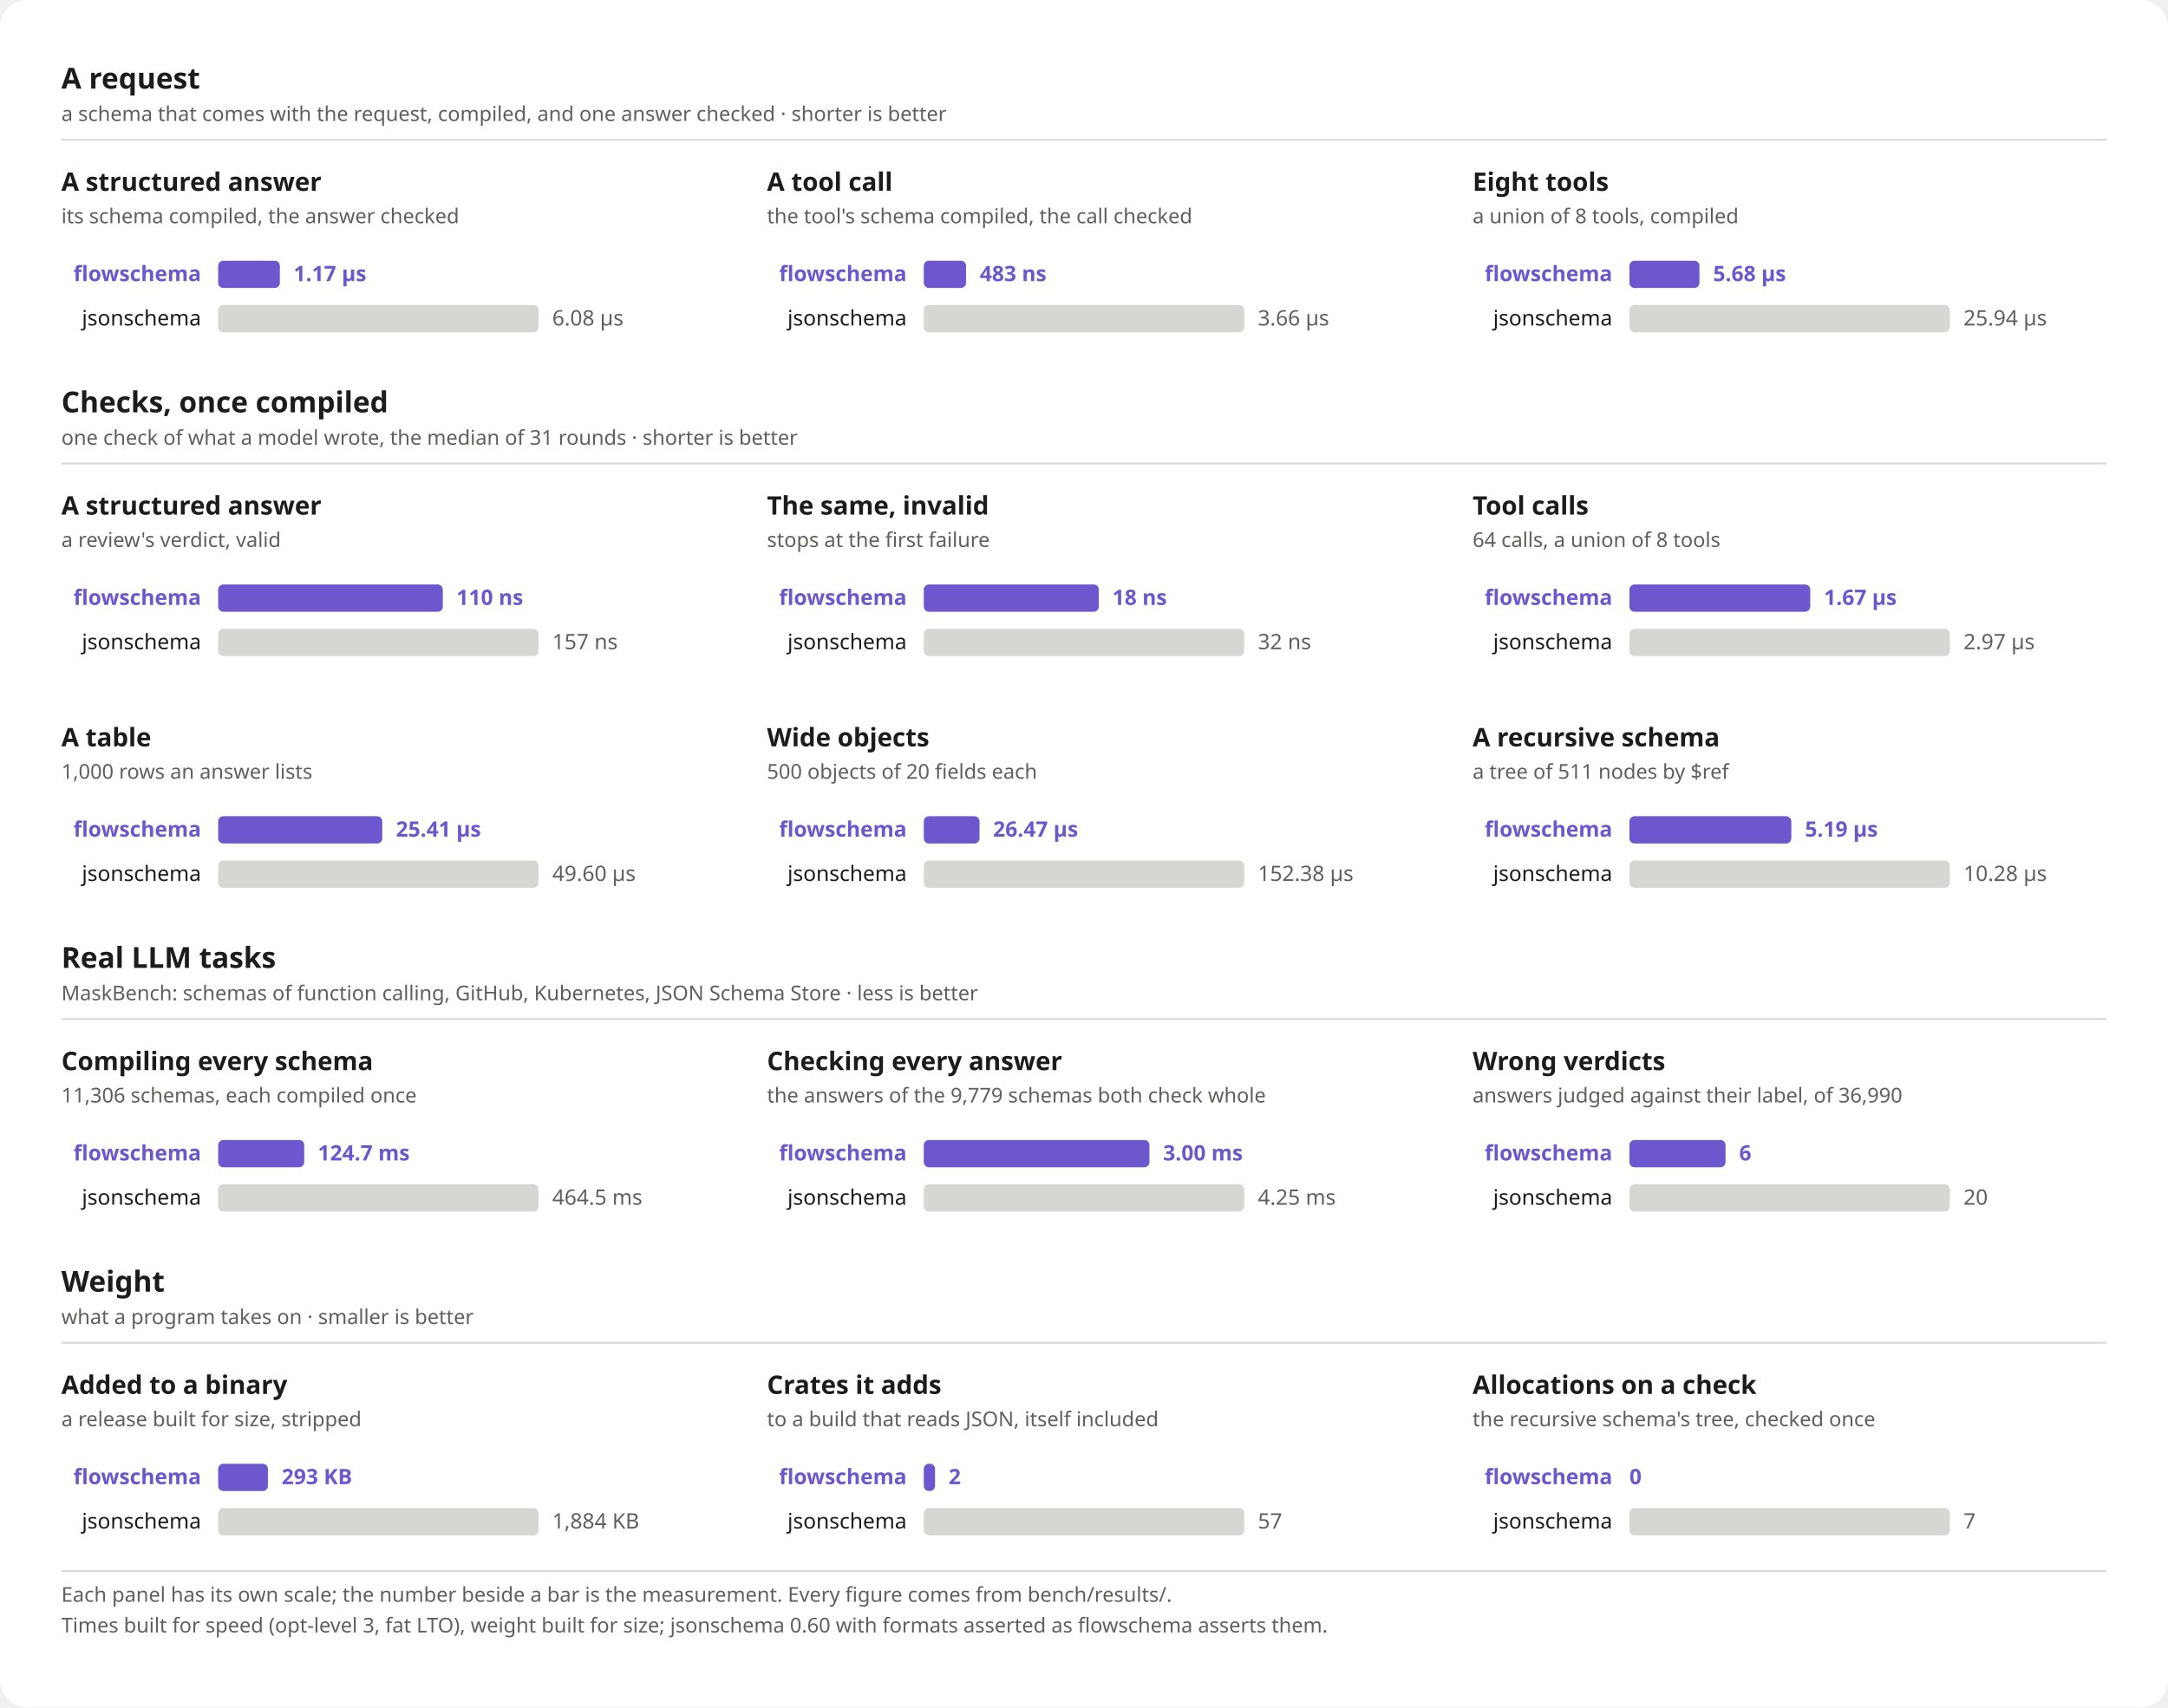
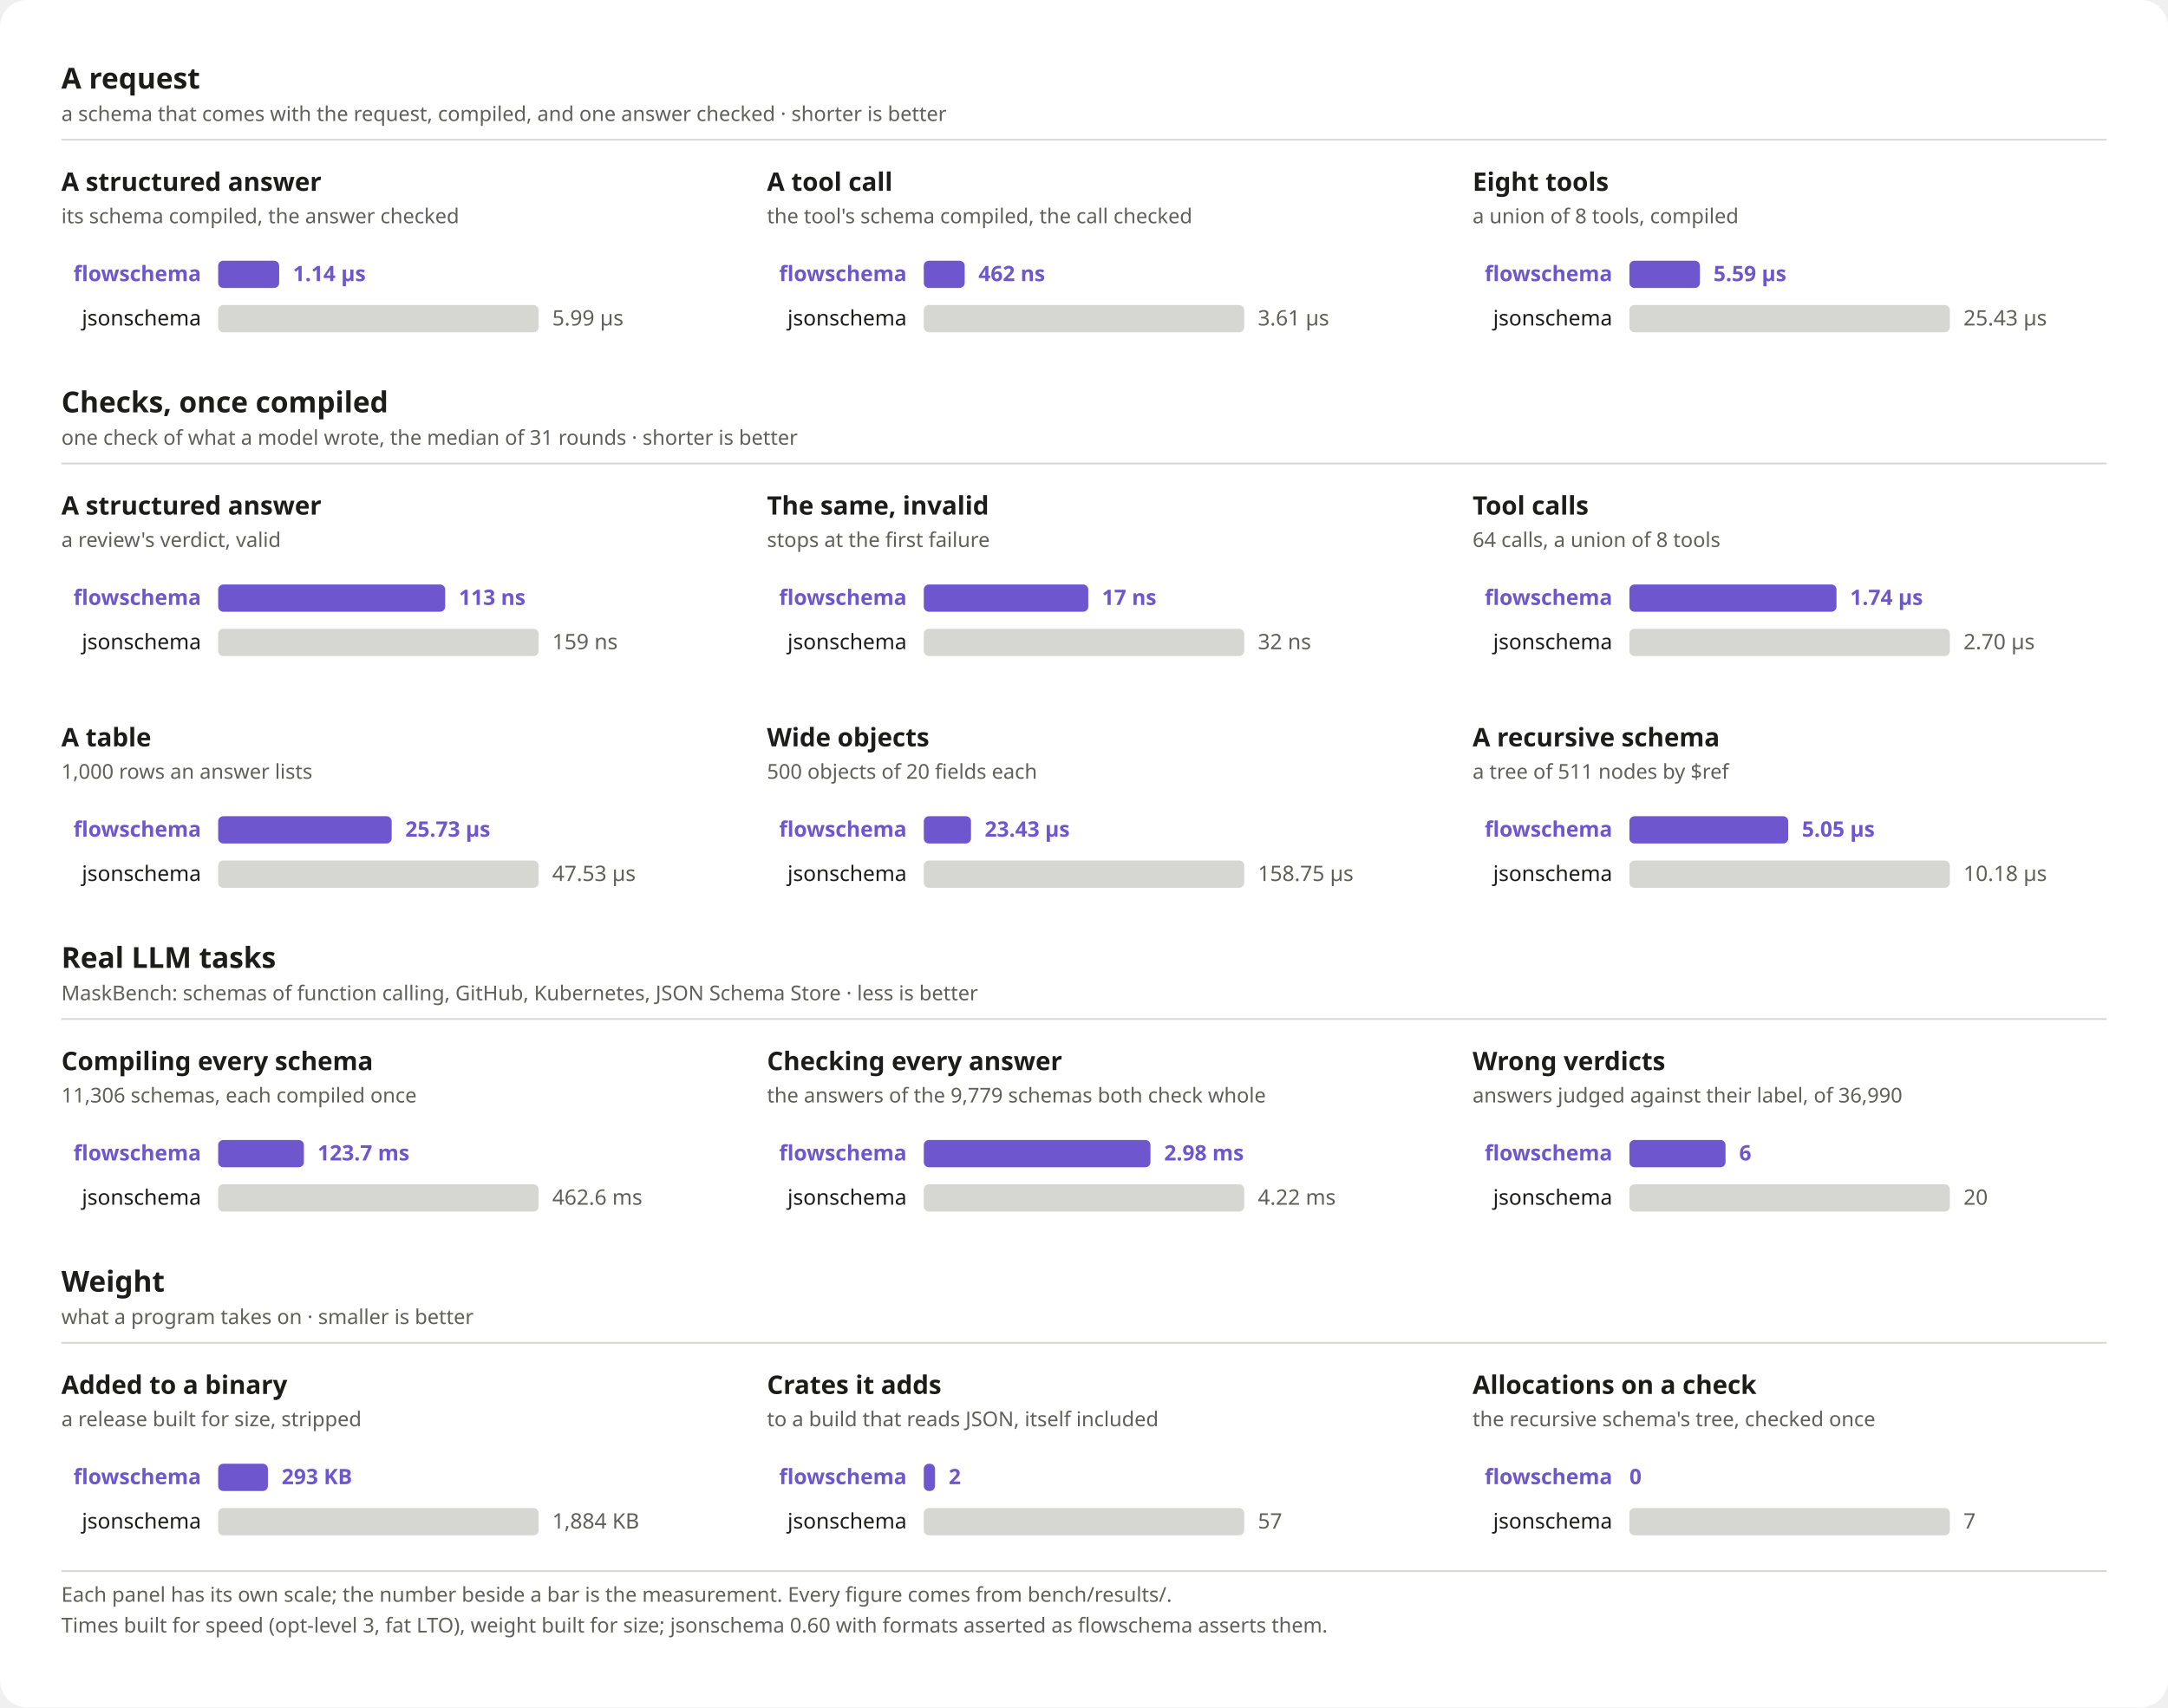
<svg xmlns="http://www.w3.org/2000/svg" width="1272" height="1002" viewBox="0 0 1272 1002">
  <defs>
    <style>
text { font-family: -apple-system, BlinkMacSystemFont, "Segoe UI", "Noto Sans", Helvetica, Arial, sans-serif; fill: #1c1c1b; }
.section { font-size: 17px; font-weight: 700; }
.title { font-size: 15px; font-weight: 600; }
.note { font-size: 12px; fill: #5f5f5b; }
.label, .value { font-size: 12.5px; }
.value { fill: #5f5f5b; font-variant-numeric: tabular-nums; }
.ours { font-size: 12.5px; font-weight: 600; fill: #6e56cf; font-variant-numeric: tabular-nums; }
</style>
  </defs>
  <rect width="1272" height="1002" rx="16" fill="#ffffff" />
  <g transform="translate(36 36)">
    <text x="0" y="16" class="section">A request</text>
    <text x="0" y="35" class="note">a schema that comes with the request, compiled, and one answer checked · shorter is better</text>
    <line x1="0" y1="46" x2="1200" y2="46" stroke="#d6d6d3" />
    <text x="0" y="76" class="title">A structured answer</text>
    <text x="0" y="95" class="note">its schema compiled, the answer checked</text>
    <text x="82" y="129" text-anchor="end" class="ours">flowschema</text>
-     <rect x="92" y="117" width="36.2" height="16" rx="3" fill="#6e56cf" />
-     <text x="136.241" y="129" class="ours">1.17 µs</text>
+     <rect x="92" y="117" width="35.8" height="16" rx="3" fill="#6e56cf" />
+     <text x="135.847" y="129" class="ours">1.14 µs</text>
    <text x="82" y="155" text-anchor="end" class="label">jsonschema</text>
    <rect x="92" y="143" width="188.0" height="16" rx="3" fill="#d6d6d3" />
-     <text x="288" y="155" class="value">6.08 µs</text>
+     <text x="288" y="155" class="value">5.99 µs</text>
    <text x="414" y="76" class="title">A tool call</text>
    <text x="414" y="95" class="note">the tool's schema compiled, the call checked</text>
    <text x="496" y="129" text-anchor="end" class="ours">flowschema</text>
-     <rect x="506" y="117" width="24.8" height="16" rx="3" fill="#6e56cf" />
-     <text x="538.843" y="129" class="ours">483 ns</text>
+     <rect x="506" y="117" width="24.0" height="16" rx="3" fill="#6e56cf" />
+     <text x="538.037" y="129" class="ours">462 ns</text>
    <text x="496" y="155" text-anchor="end" class="label">jsonschema</text>
    <rect x="506" y="143" width="188.0" height="16" rx="3" fill="#d6d6d3" />
-     <text x="702" y="155" class="value">3.66 µs</text>
+     <text x="702" y="155" class="value">3.61 µs</text>
    <text x="828" y="76" class="title">Eight tools</text>
    <text x="828" y="95" class="note">a union of 8 tools, compiled</text>
    <text x="910" y="129" text-anchor="end" class="ours">flowschema</text>
-     <rect x="920" y="117" width="41.1" height="16" rx="3" fill="#6e56cf" />
-     <text x="969.146" y="129" class="ours">5.68 µs</text>
+     <rect x="920" y="117" width="41.4" height="16" rx="3" fill="#6e56cf" />
+     <text x="969.357" y="129" class="ours">5.59 µs</text>
    <text x="910" y="155" text-anchor="end" class="label">jsonschema</text>
    <rect x="920" y="143" width="188.0" height="16" rx="3" fill="#d6d6d3" />
-     <text x="1116" y="155" class="value">25.94 µs</text>
+     <text x="1116" y="155" class="value">25.43 µs</text>
    <text x="0" y="206" class="section">Checks, once compiled</text>
    <text x="0" y="225" class="note">one check of what a model wrote, the median of 31 rounds · shorter is better</text>
    <line x1="0" y1="236" x2="1200" y2="236" stroke="#d6d6d3" />
    <text x="0" y="266" class="title">A structured answer</text>
    <text x="0" y="285" class="note">a review's verdict, valid</text>
    <text x="82" y="319" text-anchor="end" class="ours">flowschema</text>
-     <rect x="92" y="307" width="131.8" height="16" rx="3" fill="#6e56cf" />
-     <text x="231.839" y="319" class="ours">110 ns</text>
+     <rect x="92" y="307" width="133.2" height="16" rx="3" fill="#6e56cf" />
+     <text x="233.197" y="319" class="ours">113 ns</text>
    <text x="82" y="345" text-anchor="end" class="label">jsonschema</text>
    <rect x="92" y="333" width="188.0" height="16" rx="3" fill="#d6d6d3" />
-     <text x="288" y="345" class="value">157 ns</text>
+     <text x="288" y="345" class="value">159 ns</text>
    <text x="414" y="266" class="title">The same, invalid</text>
    <text x="414" y="285" class="note">stops at the first failure</text>
    <text x="496" y="319" text-anchor="end" class="ours">flowschema</text>
-     <rect x="506" y="307" width="102.7" height="16" rx="3" fill="#6e56cf" />
-     <text x="616.656" y="319" class="ours">18 ns</text>
+     <rect x="506" y="307" width="96.5" height="16" rx="3" fill="#6e56cf" />
+     <text x="610.516" y="319" class="ours">17 ns</text>
    <text x="496" y="345" text-anchor="end" class="label">jsonschema</text>
    <rect x="506" y="333" width="188.0" height="16" rx="3" fill="#d6d6d3" />
    <text x="702" y="345" class="value">32 ns</text>
    <text x="828" y="266" class="title">Tool calls</text>
    <text x="828" y="285" class="note">64 calls, a union of 8 tools</text>
    <text x="910" y="319" text-anchor="end" class="ours">flowschema</text>
-     <rect x="920" y="307" width="106.1" height="16" rx="3" fill="#6e56cf" />
-     <text x="1034.115" y="319" class="ours">1.67 µs</text>
+     <rect x="920" y="307" width="121.5" height="16" rx="3" fill="#6e56cf" />
+     <text x="1049.47" y="319" class="ours">1.74 µs</text>
    <text x="910" y="345" text-anchor="end" class="label">jsonschema</text>
    <rect x="920" y="333" width="188.0" height="16" rx="3" fill="#d6d6d3" />
-     <text x="1116" y="345" class="value">2.97 µs</text>
+     <text x="1116" y="345" class="value">2.70 µs</text>
    <text x="0" y="402" class="title">A table</text>
    <text x="0" y="421" class="note">1,000 rows an answer lists</text>
    <text x="82" y="455" text-anchor="end" class="ours">flowschema</text>
-     <rect x="92" y="443" width="96.3" height="16" rx="3" fill="#6e56cf" />
-     <text x="196.307" y="455" class="ours">25.41 µs</text>
+     <rect x="92" y="443" width="101.8" height="16" rx="3" fill="#6e56cf" />
+     <text x="201.782" y="455" class="ours">25.73 µs</text>
    <text x="82" y="481" text-anchor="end" class="label">jsonschema</text>
    <rect x="92" y="469" width="188.0" height="16" rx="3" fill="#d6d6d3" />
-     <text x="288" y="481" class="value">49.60 µs</text>
+     <text x="288" y="481" class="value">47.53 µs</text>
    <text x="414" y="402" class="title">Wide objects</text>
    <text x="414" y="421" class="note">500 objects of 20 fields each</text>
    <text x="496" y="455" text-anchor="end" class="ours">flowschema</text>
-     <rect x="506" y="443" width="32.7" height="16" rx="3" fill="#6e56cf" />
-     <text x="546.657" y="455" class="ours">26.47 µs</text>
+     <rect x="506" y="443" width="27.7" height="16" rx="3" fill="#6e56cf" />
+     <text x="541.75" y="455" class="ours">23.43 µs</text>
    <text x="496" y="481" text-anchor="end" class="label">jsonschema</text>
    <rect x="506" y="469" width="188.0" height="16" rx="3" fill="#d6d6d3" />
-     <text x="702" y="481" class="value">152.38 µs</text>
+     <text x="702" y="481" class="value">158.75 µs</text>
    <text x="828" y="402" class="title">A recursive schema</text>
    <text x="828" y="421" class="note">a tree of 511 nodes by $ref</text>
    <text x="910" y="455" text-anchor="end" class="ours">flowschema</text>
-     <rect x="920" y="443" width="95.0" height="16" rx="3" fill="#6e56cf" />
-     <text x="1023.023" y="455" class="ours">5.19 µs</text>
+     <rect x="920" y="443" width="93.2" height="16" rx="3" fill="#6e56cf" />
+     <text x="1021.213" y="455" class="ours">5.05 µs</text>
    <text x="910" y="481" text-anchor="end" class="label">jsonschema</text>
    <rect x="920" y="469" width="188.0" height="16" rx="3" fill="#d6d6d3" />
-     <text x="1116" y="481" class="value">10.28 µs</text>
+     <text x="1116" y="481" class="value">10.18 µs</text>
    <text x="0" y="532" class="section">Real LLM tasks</text>
    <text x="0" y="551" class="note">MaskBench: schemas of function calling, GitHub, Kubernetes, JSON Schema Store · less is better</text>
    <line x1="0" y1="562" x2="1200" y2="562" stroke="#d6d6d3" />
    <text x="0" y="592" class="title">Compiling every schema</text>
    <text x="0" y="611" class="note">11,306 schemas, each compiled once</text>
    <text x="82" y="645" text-anchor="end" class="ours">flowschema</text>
-     <rect x="92" y="633" width="50.5" height="16" rx="3" fill="#6e56cf" />
-     <text x="150.491" y="645" class="ours">124.7 ms</text>
+     <rect x="92" y="633" width="50.3" height="16" rx="3" fill="#6e56cf" />
+     <text x="150.289" y="645" class="ours">123.7 ms</text>
    <text x="82" y="671" text-anchor="end" class="label">jsonschema</text>
    <rect x="92" y="659" width="188.0" height="16" rx="3" fill="#d6d6d3" />
-     <text x="288" y="671" class="value">464.5 ms</text>
+     <text x="288" y="671" class="value">462.6 ms</text>
    <text x="414" y="592" class="title">Checking every answer</text>
    <text x="414" y="611" class="note">the answers of the 9,779 schemas both check whole</text>
    <text x="496" y="645" text-anchor="end" class="ours">flowschema</text>
-     <rect x="506" y="633" width="132.4" height="16" rx="3" fill="#6e56cf" />
-     <text x="646.438" y="645" class="ours">3.00 ms</text>
+     <rect x="506" y="633" width="133.0" height="16" rx="3" fill="#6e56cf" />
+     <text x="647.013" y="645" class="ours">2.98 ms</text>
    <text x="496" y="671" text-anchor="end" class="label">jsonschema</text>
    <rect x="506" y="659" width="188.0" height="16" rx="3" fill="#d6d6d3" />
-     <text x="702" y="671" class="value">4.25 ms</text>
+     <text x="702" y="671" class="value">4.22 ms</text>
    <text x="828" y="592" class="title">Wrong verdicts</text>
    <text x="828" y="611" class="note">answers judged against their label, of 36,990</text>
    <text x="910" y="645" text-anchor="end" class="ours">flowschema</text>
    <rect x="920" y="633" width="56.4" height="16" rx="3" fill="#6e56cf" />
    <text x="984.4" y="645" class="ours">6</text>
    <text x="910" y="671" text-anchor="end" class="label">jsonschema</text>
    <rect x="920" y="659" width="188.0" height="16" rx="3" fill="#d6d6d3" />
    <text x="1116" y="671" class="value">20</text>
    <text x="0" y="722" class="section">Weight</text>
    <text x="0" y="741" class="note">what a program takes on · smaller is better</text>
    <line x1="0" y1="752" x2="1200" y2="752" stroke="#d6d6d3" />
    <text x="0" y="782" class="title">Added to a binary</text>
    <text x="0" y="801" class="note">a release built for size, stripped</text>
    <text x="82" y="835" text-anchor="end" class="ours">flowschema</text>
    <rect x="92" y="823" width="29.2" height="16" rx="3" fill="#6e56cf" />
    <text x="129.23" y="835" class="ours">293 KB</text>
    <text x="82" y="861" text-anchor="end" class="label">jsonschema</text>
    <rect x="92" y="849" width="188.0" height="16" rx="3" fill="#d6d6d3" />
    <text x="288" y="861" class="value">1,884 KB</text>
    <text x="414" y="782" class="title">Crates it adds</text>
    <text x="414" y="801" class="note">to a build that reads JSON, itself included</text>
    <text x="496" y="835" text-anchor="end" class="ours">flowschema</text>
    <rect x="506" y="823" width="6.6" height="16" rx="3" fill="#6e56cf" />
    <text x="520.596" y="835" class="ours">2</text>
    <text x="496" y="861" text-anchor="end" class="label">jsonschema</text>
    <rect x="506" y="849" width="188.0" height="16" rx="3" fill="#d6d6d3" />
    <text x="702" y="861" class="value">57</text>
    <text x="828" y="782" class="title">Allocations on a check</text>
    <text x="828" y="801" class="note">the recursive schema's tree, checked once</text>
    <text x="910" y="835" text-anchor="end" class="ours">flowschema</text>
    <text x="920" y="835" class="ours">0</text>
    <text x="910" y="861" text-anchor="end" class="label">jsonschema</text>
    <rect x="920" y="849" width="188.0" height="16" rx="3" fill="#d6d6d3" />
    <text x="1116" y="861" class="value">7</text>
    <line x1="0" y1="886" x2="1200" y2="886" stroke="#d6d6d3" />
    <text x="0" y="904" class="note">Each panel has its own scale; the number beside a bar is the measurement. Every figure comes from bench/results/.</text>
    <text x="0" y="922" class="note">Times built for speed (opt-level 3, fat LTO), weight built for size; jsonschema 0.60 with formats asserted as flowschema asserts them.</text>
  </g>
</svg>
